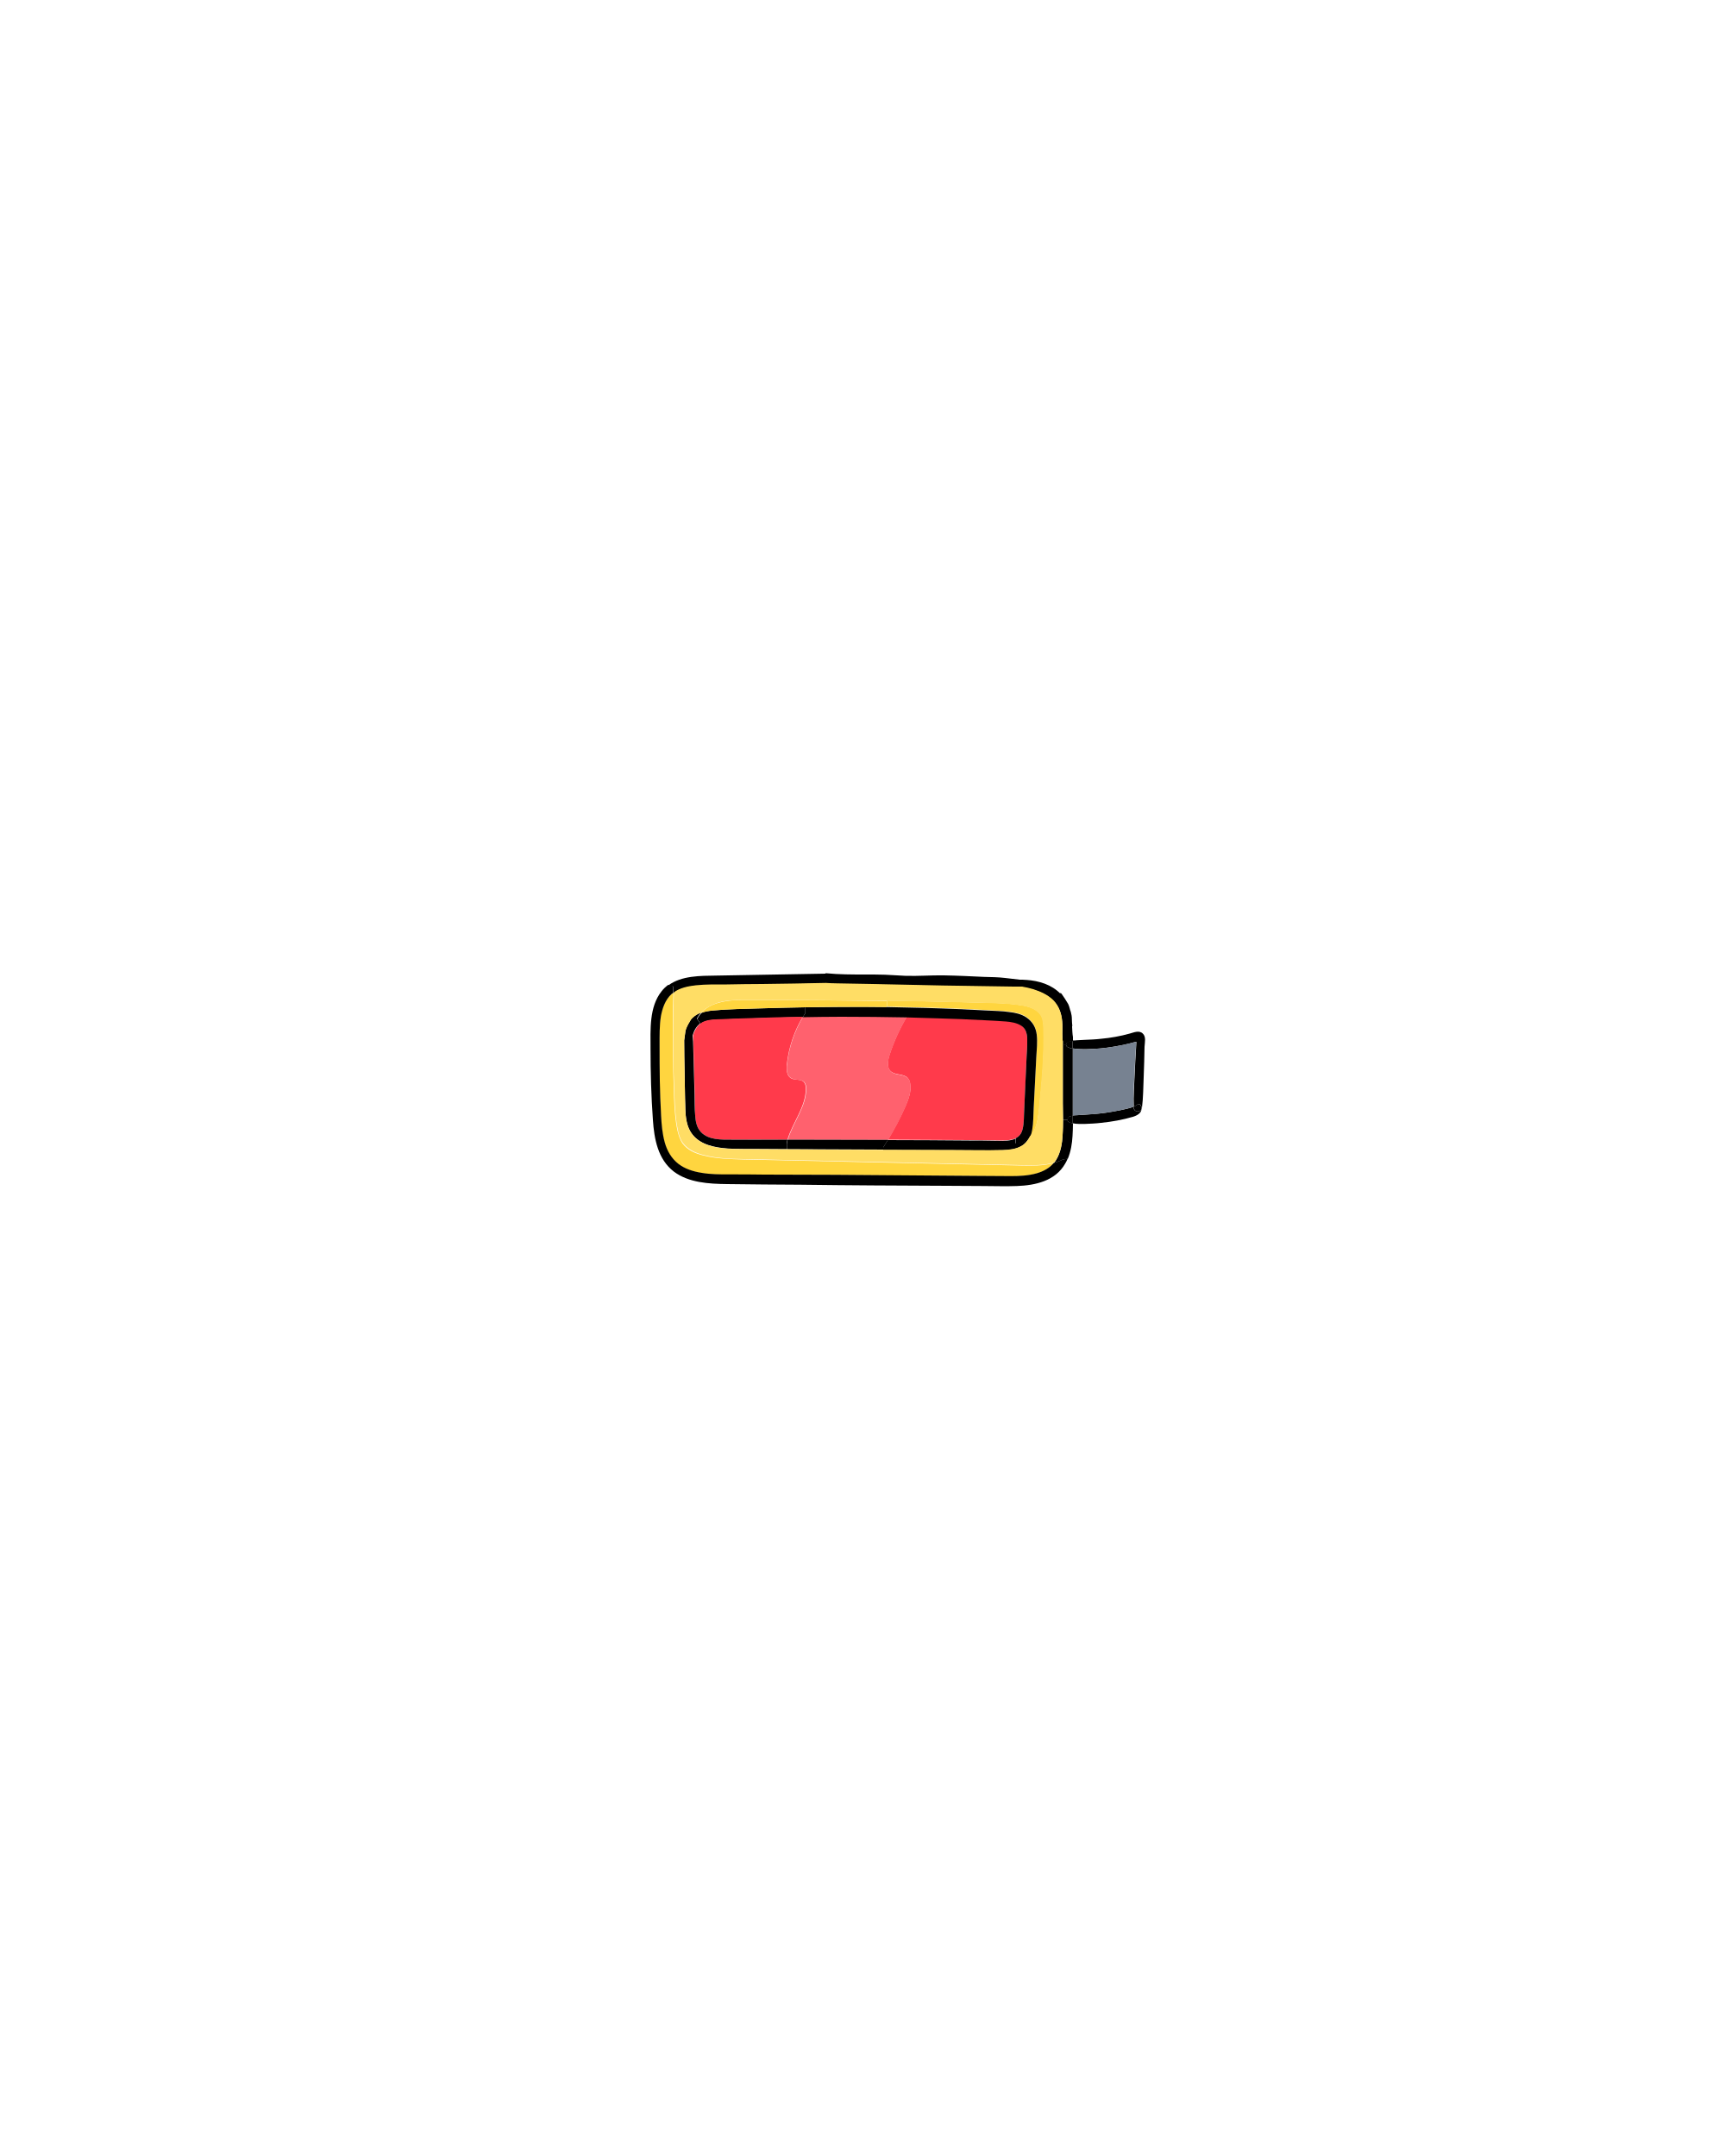
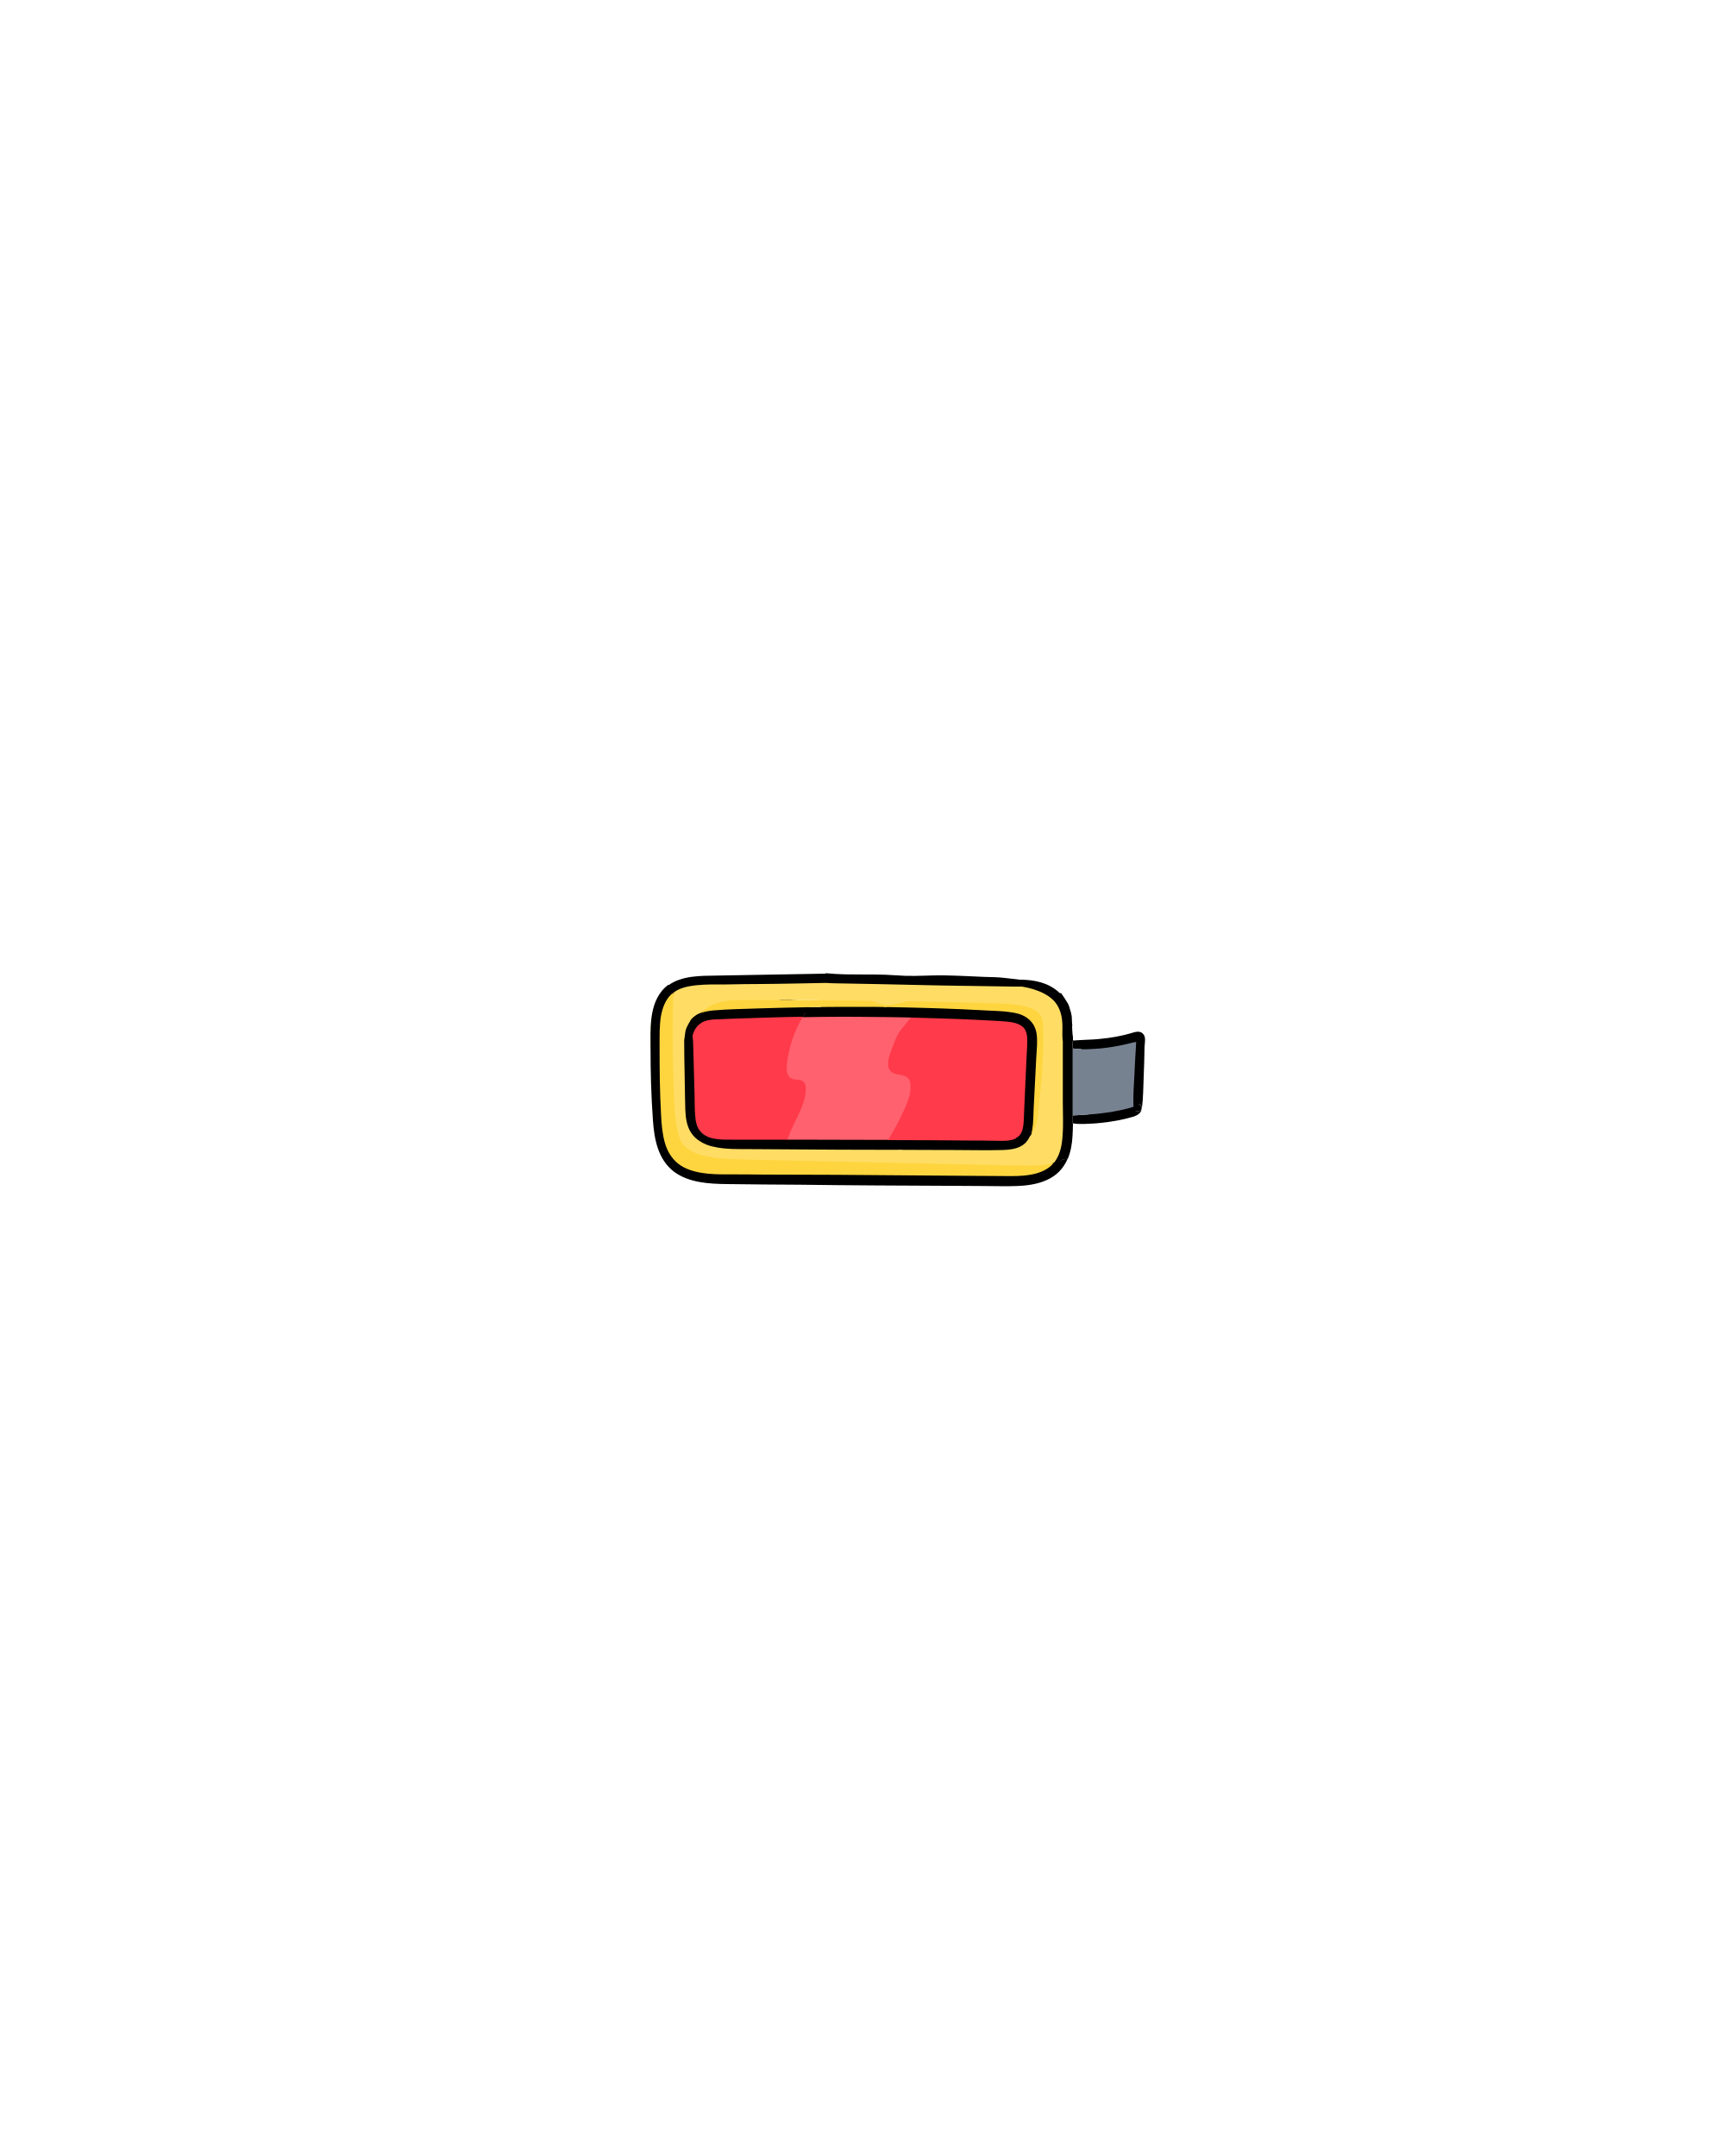
<svg xmlns="http://www.w3.org/2000/svg" viewBox="0 0 800 1000">
-   <path data-role="outline" d="M529.4 513.6C529.3 513 528.9 512.2 528.3 512.1C527.7 512 527.2 512.6 526.8 512.8C526.5 513 526.1 513.1 525.8 513.3C525.6 508.4 526 503.5 526.2 498.6C526.4 494.3 526.6 489.9 526.9 485.6C526.9 484.9 527 484.3 527 483.6C527 483.5 527 483.4 527 483.2C526.6 483.3 526.1 483.4 525.7 483.5C523.7 484.1 521.7 484.5 519.7 484.9C515.6 485.7 511.5 486.3 507.4 486.5C505.3 486.6 503.1 486.7 501 486.6C499.9 486.5 498.7 486.5 497.6 486.3V482.6C498.2 482.6 498.8 482.6 499.3 482.5C500.6 482.4 501.8 482.4 503.1 482.3C505.6 482.2 508.2 482.1 510.7 481.8C515.1 481.4 519.6 480.6 523.9 479.4C525.8 478.9 528.3 477.7 530 479.4C531.6 480.9 530.9 483.5 530.8 485.5C530.7 490.3 530.6 495 530.4 499.7C530.2 504.4 530.2 509.2 529.6 513.9C529.6 514 529.6 514.1 529.5 514.2C529.4 514.2 529.4 513.9 529.4 513.6Z" fill="black" />
-   <path data-role="outline" d="M529.4 514.4C529.1 515.2 528.1 515.6 527.4 515.5C526.4 515.4 525.8 514.5 525.7 513.6C525.7 513.5 525.7 513.4 525.7 513.3C526 513.2 526.4 513 526.7 512.8C527.2 512.6 527.7 512 528.2 512.1C528.9 512.2 529.2 513 529.3 513.6C529.4 513.9 529.4 514.2 529.4 514.4Z" fill="black" />
-   <path data-role="outline" d="M529.4 514.4C529.3 516.4 527.1 517.5 525.4 518C520.6 519.4 515.6 520.3 510.6 520.8C508.1 521.1 505.7 521.2 503.2 521.3C501.4 521.3 499.3 521.4 497.5 521C497.5 519.8 497.5 518.6 497.5 517.4C498.5 517.2 499.4 517.3 500.4 517.2C501.8 517.1 503.3 517 504.7 516.9C507.4 516.7 510.2 516.5 512.9 516.1C515.4 515.7 517.8 515.3 520.2 514.8C522 514.4 524 514 525.7 513.3C525.7 513.4 525.7 513.5 525.7 513.6C525.7 514.6 526.4 515.4 527.4 515.5C528.1 515.6 529.1 515.2 529.4 514.4Z" fill="black" />
-   <path d="M526.9 483.2C526.9 483.4 526.9 483.5 526.9 483.6C526.9 484.3 526.8 484.9 526.8 485.6C526.5 489.9 526.3 494.2 526.1 498.6C525.9 503.5 525.4 508.4 525.7 513.3C523.9 514 522 514.4 520.2 514.8C517.8 515.3 515.4 515.8 512.9 516.1C510.2 516.5 507.4 516.8 504.7 516.9C503.3 517 501.8 517.1 500.4 517.2C499.5 517.3 498.5 517.3 497.5 517.4C497.5 515.5 497.5 513.6 497.5 511.7V486.3C498.6 486.5 499.8 486.5 500.9 486.6C503 486.8 505.2 486.6 507.3 486.5C511.4 486.3 515.6 485.7 519.6 484.9C521.6 484.5 523.6 484 525.6 483.5C526 483.5 526.5 483.4 526.9 483.2Z" fill="#778291" />
-   <path data-role="outline" d="M497.5 517.5C497.5 518.7 497.5 519.9 497.5 521.1C496.9 521 496.3 520.8 495.8 520.5C495.3 520.3 495 519.8 495 519.4C495 518.7 495.5 518 496.1 517.8C496.6 517.6 497.1 517.5 497.5 517.5Z" fill="black" />
-   <path data-role="outline" d="M497.5 482.7V486.4C496.6 486.3 495.8 486 495 485.6C494.6 485.3 494.4 484.9 494.4 484.5C494.4 484 494.8 483.4 495.4 483.2C496 482.9 496.7 482.8 497.5 482.7Z" fill="black" />
-   <path data-role="outline" d="M495.1 519.4C495.1 519.9 495.3 520.3 495.9 520.5C496.4 520.7 497 520.9 497.6 521.1C497.6 523 497.5 525 497.4 526.9C497.2 530.5 496.6 534.1 495.2 537.5L493.2 537.7C491.8 538.4 490.3 539 488.8 539.4C489.2 539 489.5 538.5 489.8 538C491.9 534.6 492.6 530.4 492.8 526.5C492.9 524.2 493 521.8 493 519.4H495.1Z" fill="black" />
-   <path data-role="outline" d="M495 485.6C495.8 486 496.6 486.3 497.5 486.4V511.8C497.5 513.7 497.5 515.6 497.5 517.5C497 517.6 496.6 517.7 496.2 517.8C495.6 518 495.1 518.8 495.1 519.4H493C493 516.8 492.9 514.3 492.9 511.7C492.9 506.3 492.9 501 492.9 495.6C492.9 491.9 492.9 488.2 492.9 484.5H494.4C494.4 484.9 494.6 485.3 495 485.6Z" fill="black" />
-   <path d="M478.7 523.9C479.3 520.5 479.2 517 479.4 513.5C479.6 509.6 479.8 505.7 480 501.8C480.2 497.9 480.4 494 480.6 490.1C480.8 486.7 481.2 483.1 480.8 479.7C480.4 476.4 478.8 473.6 476 471.7C473.6 470.1 470.8 469.6 468 469.2C464.6 468.8 461.2 468.7 457.9 468.5C453.9 468.3 449.9 468.1 446 467.9C434.4 467.4 422.8 467.1 411.3 466.9V464.1C426.8 464.3 442.3 464.7 457.8 465.1C463 465.2 468.3 465.4 473.5 466.2C477.2 466.8 481.3 468 483 471.3C483.9 472.9 484 474.9 484 476.7C484.4 489.1 483.3 501.5 482 513.8C481.6 517.4 481.2 521.1 479.6 524.4C479.1 525.3 478.5 526.2 477.8 527C478.1 526.1 478.5 525 478.7 523.9Z" fill="#FFD53F" />
-   <path d="M476.4 481.8C476.5 485.3 476.1 488.9 476 492.4C475.7 499.8 475.4 507.2 475 514.5C474.8 517.6 475 520.9 474.2 523.9C473.7 525.8 472.7 527.1 471.1 527.9C470.6 528.2 470 528.4 469.4 528.5C466.6 529.2 463.6 529 460.7 528.9C457 528.9 453.2 528.9 449.5 528.8C436.9 528.7 424.4 528.7 411.8 528.6C414.8 523.6 417.5 518.5 419.9 513.1C421.3 509.8 422.7 506.3 422.1 502.7C422 501.7 421.6 500.7 421 500C419.1 497.9 415.3 498.8 413.1 496.9C411.1 495.1 411.7 491.9 412.5 489.3C414.5 483.1 417.2 477.2 420.5 471.6C425 471.7 429.5 471.8 434 472C441.5 472.2 448.9 472.6 456.4 472.9C459.8 473.1 463.2 473.2 466.6 473.5C468.9 473.7 471.4 474.1 473.4 475.3C475.7 476.9 476.3 479.2 476.4 481.8Z" fill="#FF3A4B" />
-   <path data-role="outline" d="M471 530.3C473.5 530.4 475.9 529.1 477.6 527.2C476.7 529 475.5 530.5 473.7 531.6C471.1 533.1 468.1 533.4 465.1 533.5C457.5 533.7 449.8 533.5 442.2 533.5C431.3 533.5 420.5 533.4 409.6 533.4V532.2C410.3 531.1 411 530 411.7 528.8C424.3 528.8 436.8 528.9 449.4 529C453.1 529 456.9 529 460.6 529.1C463.5 529.1 466.5 529.4 469.3 528.7C469.9 528.6 470.5 528.3 471 528.1V530.3Z" fill="black" />
-   <path d="M365 493.8C365.8 486 368.4 478.4 372.4 471.6C378.3 471.5 384.3 471.4 390.2 471.4C400.3 471.4 410.4 471.5 420.6 471.7C417.3 477.3 414.6 483.2 412.6 489.4C411.8 491.9 411.2 495.2 413.2 497C415.3 498.9 419.1 498 421.1 500.1C421.8 500.8 422.1 501.8 422.2 502.8C422.7 506.3 421.4 509.9 420 513.2C417.7 518.5 415 523.7 411.9 528.7C396.4 528.7 380.9 528.6 365.4 528.6C367.8 520.4 374 513.3 373.9 504.8C373.9 503.8 373.7 502.8 373.1 502C371.7 500.4 368.9 501.2 367 500.1C364.9 499 364.7 496.1 365 493.8Z" fill="#FF616E" />
-   <path data-role="outline" d="M471.1 527.9C472.7 527.1 473.7 525.8 474.2 523.9C475 520.9 474.8 517.6 475 514.5C475.4 507.1 475.6 499.7 476 492.4C476.1 488.9 476.5 485.3 476.4 481.8C476.3 479.3 475.7 476.9 473.4 475.6C471.4 474.4 468.9 474 466.6 473.8C463.2 473.5 459.8 473.4 456.4 473.2C448.9 472.8 441.5 472.5 434 472.3C429.5 472.2 425 472 420.5 471.9C410.4 471.7 400.3 471.6 390.1 471.6C384.2 471.6 378.2 471.7 372.3 471.8C372.7 471.2 373.1 470.6 373.5 469.9V467.2C382.2 467.1 391 467 399.7 467C403.6 467 407.4 467.1 411.3 467.1C422.9 467.3 434.5 467.6 446 468.1C450 468.3 454 468.5 457.9 468.7C461.3 468.9 464.7 468.9 468 469.4C470.8 469.7 473.6 470.3 476 471.9C478.8 473.8 480.4 476.5 480.8 479.9C481.2 483.3 480.8 486.9 480.6 490.3C480.4 494.2 480.2 498.1 480 502C479.8 505.9 479.6 509.8 479.4 513.7C479.2 517.2 479.3 520.7 478.7 524.1C478.5 525.3 478.2 526.4 477.7 527.4C475.9 529.3 473.6 530.6 471.1 530.5V527.9Z" fill="black" />
-   <path data-role="outline" d="M409.7 533.2C394.9 533.1 380 533.1 365.2 533V530.4C365.2 530.4 365.2 530.4 365.1 530.4C364.9 530.3 364.9 530 365 529.8C365.1 529.4 365.2 529 365.3 528.6C380.8 528.6 396.3 528.7 411.8 528.7C411.1 529.8 410.4 531 409.7 532.1V533.2Z" fill="black" />
-   <path data-role="outline" d="M383 451.4C389.1 452 395.2 452 401.4 452C404.4 452 407.5 452 410.5 452.1C413.6 452.2 416.7 452.5 419.8 452.6C425.8 452.8 431.7 452.3 437.7 452.4C443.9 452.5 450.1 452.8 456.3 453.1C459.6 453.2 462.9 453.2 466.1 453.6C468.4 453.8 470.7 454.2 473 454.4C473.9 454.4 474.9 454.4 475.8 454.5C475.8 454.5 475.8 454.5 475.9 454.5H476C481.9 454.9 487.7 456.7 491.8 460.9C491.7 460.8 491.7 460.7 491.6 460.6C491.7 460.6 491.9 460.6 492 460.6C492 460.6 492 460.7 492.1 460.7C492.1 460.8 492.2 460.8 492.3 460.9C493.4 462.5 494.5 464.1 495.4 465.7C495.7 466.3 495.9 467 496.1 467.7C496.2 468.2 496.4 468.8 496.6 469.3C496.9 470.4 497.1 471.5 497.1 472.7C497.1 473.7 497.2 474.7 497.3 475.8C497.3 475.9 497.2 476 497.2 476.1C497.3 477.7 497.3 479.4 497.6 481V482.9C496.8 482.9 496.1 483.1 495.4 483.4C494.8 483.6 494.4 484.2 494.4 484.7H492.9C492.9 484.1 492.9 483.6 492.9 483C492.9 482.9 492.8 482.7 492.8 482.6C492.8 481.6 492.7 480.7 492.7 479.7C492.7 477.8 492.8 475.9 492.6 473.9C492.3 470.3 491.2 466.9 488.6 464.3C486.1 461.7 482.7 460.1 479.2 459.1C477.5 458.6 475.7 458.2 474 457.9C472.7 457.9 471.4 457.9 470.1 457.9C459.2 457.7 448.3 457.5 437.4 457.4C426.5 457.2 415.6 456.9 404.7 456.7C399.2 456.6 393.7 456.5 388.2 456.4C386.5 456.4 384.7 456.3 383 456.2C373.2 456.4 363.3 456.5 353.5 456.7C348 456.8 342.5 456.9 337.1 456.9C332.3 457 327.5 456.9 322.7 457.3C319.1 457.6 315.3 458.5 312.3 460.7C312.3 459.7 312.3 458.6 312.4 457.6L310 457C316.1 452.5 324.8 452.6 332.1 452.5C349 452.2 365.9 451.9 382.8 451.6C382.9 451.3 382.9 451.4 383 451.4Z" fill="black" />
-   <path data-role="outline" d="M330.5 468.7C337.9 468 345.4 467.9 352.8 467.7C359.7 467.5 366.6 467.3 373.5 467.2V469.9C373.1 470.5 372.7 471.1 372.3 471.8C363.5 471.9 354.6 472.2 345.8 472.5C342.2 472.6 338.5 472.8 334.9 472.9C332 473 328.9 472.9 326.2 474.1C325.7 474.3 325.3 474.6 324.9 474.9L323.4 472.6C323.9 471.6 324.6 470.6 325.4 469.8C326.9 469.1 328.7 468.9 330.5 468.7Z" fill="black" />
-   <path d="M322.2 507.2C322 499.9 321.8 492.6 321.6 485.3C321.6 483.8 321.5 482.2 321.4 480.7C321.5 480.5 321.5 480.3 321.5 480C322.1 478 323.2 476 324.9 474.7C325.3 474.4 325.7 474.1 326.2 473.9C328.9 472.7 332.1 472.8 334.9 472.7C338.5 472.5 342.2 472.4 345.8 472.3C354.6 472 363.5 471.7 372.3 471.6C368.3 478.3 365.7 486 364.9 493.8C364.7 496.1 364.8 498.9 366.8 500.1C368.7 501.2 371.5 500.3 372.9 502C373.5 502.7 373.7 503.8 373.7 504.8C373.8 513.3 367.6 520.5 365.2 528.6C363.7 528.6 362.3 528.6 360.8 528.6C353.6 528.6 346.4 528.5 339.2 528.6C334.5 528.6 328.6 528.8 325.1 525.1C323.1 523 322.6 520.2 322.4 517.4C322.2 514 322.3 510.6 322.2 507.2Z" fill="#FF3A4B" />
-   <path d="M346.1 463.8C367.8 463.8 389.5 464 411.2 464.3V467.1C407.3 467 403.5 467 399.6 467C390.9 467 382.2 467 373.4 467.2C366.5 467.3 359.6 467.5 352.7 467.7C345.3 468 337.8 468 330.4 468.7C328.6 468.9 326.9 469.2 325.2 469.8C327.3 467.5 330.2 465.9 333.3 465.1C337.5 463.9 341.8 463.8 346.1 463.8Z" fill="#FFD53F" />
-   <path data-role="outline" d="M321.5 485.4C321.7 492.7 321.9 500 322.1 507.3C322.2 510.7 322.1 514.1 322.4 517.4C322.6 520.2 323.1 523 325.1 525.1C328.6 528.8 334.5 528.6 339.2 528.6C346.4 528.6 353.6 528.6 360.8 528.6C362.3 528.6 363.7 528.6 365.2 528.6C365.1 529 365 529.4 364.9 529.8C364.8 530 364.8 530.3 365 530.4C365 530.4 365 530.4 365.1 530.4V533C359.7 533 354.3 532.9 348.9 532.9C337.9 532.8 321.1 534.1 318.4 519.9C317.7 516.5 317.9 512.9 317.7 509.4C317.6 505.5 317.6 501.6 317.5 497.7C317.4 492.6 317.3 487.6 317.3 482.5C317.5 481 317.7 479.6 317.9 478.1C318 477.8 318.1 477.5 318.2 477.1C318.7 475.6 319.6 474.3 320.4 472.9C320.6 472.6 320.9 472.3 321.2 472C322.4 470.9 323.7 470.1 325.2 469.6C324.4 470.4 323.8 471.4 323.2 472.4L324.7 474.7C323 476 321.9 477.9 321.3 480C321.2 480.2 321.2 480.5 321.2 480.7C321.4 482.3 321.5 483.8 321.5 485.4Z" fill="black" />
-   <path d="M322.7 457C327.5 456.5 332.3 456.6 337.1 456.6C342.6 456.5 348.1 456.4 353.5 456.4C363.3 456.3 373.2 456.1 383 455.9C384.7 456 386.4 456.1 388.2 456.1C393.7 456.2 399.2 456.3 404.7 456.4C415.6 456.6 426.5 456.9 437.4 457.1C448.3 457.3 459.2 457.4 470.1 457.6C471.4 457.6 472.7 457.6 474 457.6C475.8 457.9 477.5 458.3 479.2 458.8C482.6 459.9 486 461.4 488.6 464C491.1 466.6 492.3 470.1 492.6 473.6C492.8 475.5 492.7 477.4 492.7 479.4C492.7 480.4 492.7 481.3 492.8 482.3C492.8 482.4 492.8 482.6 492.9 482.7C492.9 483.3 492.9 483.8 492.9 484.4C492.9 488.1 492.9 491.8 492.9 495.5C492.9 500.9 492.9 506.2 492.9 511.6C492.9 514.2 493 516.7 493 519.3C493 521.6 493 524 492.8 526.4C492.6 530.4 491.9 534.5 489.8 537.9C489.5 538.4 489.2 538.8 488.8 539.3C484 540.6 478.7 540.5 473.6 540.4C430.7 539.5 387.9 538.5 345 537.6C338.7 537.5 332.4 537.3 326.3 535.7C322.6 534.8 318.9 533.1 316.7 530.1C315.4 528.3 314.7 526 314.3 523.8C313.3 518.9 313 513.8 312.8 508.8C312.1 492.7 312 476.5 312.5 460.3C315.2 458.2 319.1 457.4 322.7 457ZM346.1 463.8C341.8 463.8 337.4 463.8 333.3 465C330.3 465.9 327.3 467.4 325.2 469.7C323.7 470.2 322.4 471 321.2 472.1C320.9 472.4 320.7 472.6 320.4 473C319.6 474.3 318.8 475.7 318.2 477.2C318.1 477.5 318 477.9 317.9 478.2C317.7 479.7 317.5 481.1 317.3 482.6C317.3 487.7 317.4 492.7 317.5 497.8C317.6 501.7 317.6 505.6 317.7 509.5C317.8 513 317.7 516.6 318.4 520C321.2 534.2 337.9 532.9 348.9 533C354.3 533 359.7 533.1 365.1 533.1C379.9 533.2 394.8 533.3 409.6 533.3C420.5 533.3 431.3 533.4 442.2 533.4C449.8 533.4 457.5 533.6 465.1 533.4C468 533.3 471.1 533 473.7 531.5C475.5 530.5 476.8 528.9 477.6 527.1C478.3 526.3 479 525.4 479.4 524.5C481.1 521.3 481.5 517.5 481.8 513.9C483 501.6 484.2 489.2 483.8 476.8C483.7 474.9 483.6 473 482.8 471.4C481.1 468.1 477 466.9 473.3 466.3C468.1 465.5 462.9 465.4 457.6 465.2C442.1 464.8 426.6 464.4 411.1 464.2C389.5 464 367.8 463.8 346.1 463.8Z" fill="#FFDD65" />
-   <path d="M312.3 460.5C311.8 476.6 312 492.8 312.6 509C312.8 514 313.1 519.1 314.1 524C314.6 526.2 315.2 528.4 316.5 530.3C318.7 533.4 322.4 535 326.1 535.9C332.2 537.5 338.6 537.6 344.8 537.8C387.7 538.7 430.5 539.7 473.4 540.6C478.5 540.7 483.7 540.8 488.6 539.5C486.6 541.9 483.7 543.5 480.7 544.3C476.8 545.4 472.7 545.6 468.7 545.6C463.5 545.6 458.2 545.5 453 545.5C431.1 545.3 409.2 545.2 387.2 545C376.3 544.9 365.4 544.9 354.4 544.9C348.9 544.9 343.4 544.8 337.9 544.8C333.8 544.8 329.5 544.8 325.4 544.1C321.5 543.5 317.7 542.3 314.5 539.9C311.3 537.4 309.3 533.8 308.2 530C307.1 526 306.7 521.8 306.5 517.6C306.2 512.2 306 506.7 305.9 501.3C305.8 495.9 305.7 490.4 305.8 485C305.8 480.5 305.7 475.9 306.4 471.5C307 467.7 308.4 463.9 311.3 461.2C311.8 460.9 312.1 460.7 312.3 460.5Z" fill="#FFD53F" />
-   <path data-role="outline" d="M302.8 519.5C302 508.5 301.7 497.4 301.7 486.4C301.7 477.6 301 467.1 306.8 459.8C307.7 458.6 308.8 457.6 309.9 456.8L312.3 457.4C312.3 458.4 312.2 459.5 312.2 460.5C311.9 460.7 311.7 460.9 311.4 461.1C308.5 463.8 307.2 467.6 306.5 471.4C305.8 475.8 305.9 480.4 305.9 484.9C305.9 490.3 305.9 495.8 306 501.2C306.1 506.6 306.3 512.1 306.6 517.5C306.8 521.7 307.2 525.9 308.3 529.9C309.4 533.8 311.4 537.3 314.6 539.8C317.7 542.2 321.6 543.4 325.5 544C329.6 544.7 333.8 544.7 338 544.7C343.5 544.7 349 544.7 354.5 544.8C365.4 544.8 376.3 544.9 387.3 544.9C409.2 545.1 431.1 545.2 453.1 545.4C458.3 545.4 463.6 545.5 468.8 545.5C472.8 545.5 476.9 545.3 480.8 544.2C483.9 543.3 486.7 541.8 488.7 539.4C490.2 539 491.7 538.4 493.1 537.7L495.1 537.5C494.8 538.3 494.4 539 494 539.7C489.4 547.8 480.1 549.8 471.6 550.1C466.4 550.3 461.3 550.1 456.1 550.1C450.4 550.1 444.8 550 439.1 550C416.4 549.9 393.8 549.8 371.1 549.5C359.8 549.4 348.5 549.4 337.2 549.2C328.8 549.1 319.4 548.6 312.5 543.4C305.1 537.7 303.4 528.3 302.8 519.5Z" fill="black" />
+   <path data-role="outline" d="M529.4 513.6c-.1-.6-.5-1.4-1.1-1.5s-1.1.5-1.5.7c-.3.2-.7.3-1 .5-.1-2.45-4.05-5.06-3.95-7.51s.25-4.92.35-7.37c.1-2.15.2-4.36.32-6.53.11-2.18.23-4.28.38-6.43 0-.7 2.1-1.16 2.1-1.86l.75 1.17.46.66c-2 .6-3.73 2.99-5.73 3.39-2.05.4-4.34.79-6.39 1.07-2.05.27-4.44.51-6.49.61-2.1.1-4.5-3.8-6.6-3.9-1.1-.1-2.3-.1-3.4-.3v-3.7c.6 0 1.2 0 1.7-.1 1.3-.1 2.5-.1 3.8-.2 2.5-.1 5.1-.2 7.6-.5a76 76 0 0 0 13.2-2.4c1.9-.5 4.4-1.7 6.1 0 1.6 1.5.9 4.1.8 6.1l-.16 7.14q-.09 3.54-.24 7.06c-.1 2.35-.15 4.73-.25 7.1-.1 2.38-.25 4.75-.55 7.1 0 .1 0 .2-.1.3-.1 0-.1-.3-.1-.6" fill="black" />
+   <path data-role="outline" d="M529.4 514.4c-.3.8-1.3 1.2-2 1.1-1-.1-5.6-1.02-5.7-1.92l.91-2.8c.3-.1 1.93-1.32 2.23-1.52.5-.2 2.86 2.74 3.36 2.84.7.1 1 .9 1.1 1.5.1.3.1.6.1.8" fill="black" />
+   <path data-role="outline" d="M529.4 514.4c-.1 2-2.3 3.1-4 3.6q-3.6 1.05-7.32 1.74t-7.48 1.06c-2.5.3-4.9.4-7.4.5-1.8 0-3.9.1-5.7-.3v-3.6c1-.2 1.9-.1 2.9-.2l4.3-.3c2.7-.2 4.9-4.36 7.6-4.76 2.5-.4 4.66-.76 7.06-1.26 1.8-.4 4.64 3.12 6.34 2.42v.3c0 1 .7 1.8 1.7 1.9.7.1 1.7-.3 2-1.1" fill="black" />
+   <path d="M526.9 483.2v.4c0 .7-.1 1.3-.1 2-.3 4.3-.5 8.6-.7 13-.2 4.9-.7 9.8-.4 14.7-1.8.7-3.7 1.1-5.5 1.5-2.4.5-4.8 1-7.3 1.3-2.7.4-5.5.7-8.2.8l-4.3.3c-.9.1-1.9.1-2.9.2v-31.1c1.1.2 2.3.2 3.4.3 2.1.2 4.3 0 6.4-.1 4.1-.2 8.3-.8 12.3-1.6 2-.4 4-.9 6-1.4.4 0 .9-.1 1.3-.3" fill="#778291" />
+   <path data-role="outline" d="M497.5 517.5v3.6c-.6-.1-2.98 3.28-3.48 2.98-.5-.2-3.02-4.28-3.02-4.68 0-.7 3.12-5.16 3.72-5.36.5-.2 2.38 3.46 2.78 3.46" fill="black" />
+   <path data-role="outline" d="M497.5 482.7v3.7c-.9-.1-3.8 3-4.6 2.6-.4-.3-2.5-4.1-2.5-4.5 0-.5 2.86-4.8 3.46-5 .6-.3 2.84 3.3 3.64 3.2" fill="black" />
+   <path data-role="outline" d="M496.74 515.77c0 .5-1.44 4.53-.84 4.73.5.2 1.1.4 1.7.6 0 1.9-.1 3.9-.2 5.8-.2 3.6-.8 7.2-2.2 10.6l-2 .2c-1.4.7-6.36 3.3-7.86 3.7.4-.4.74-4.98 1.04-5.48 2.1-3.4 2.22-5.7 2.42-9.6.1-2.3 1.58-7.54 1.58-9.94Z" fill="black" />
+   <path data-role="outline" d="M495 485.6c.8.4 1.6.7 2.5.8v31.1c-.5.1-.9.2-1.3.3-.6.2.31 2.41.31 3.01l-6.33 1.41c0-2.6-1.28-7.94-1.28-10.54l1.55-30.3 3.95 3.12c0 .4.2.8.6 1.1" fill="black" />
+   <path d="M474.76 523.2c.6-3.4.44-6.42.64-9.92l.6-11.68.6-11.72c.2-3.4.62-6.3.22-9.7-.4-3.3-.26-3.26-3.06-5.16-2.4-1.6-3.48-1.46-6.28-1.86-3.4-.4-6.5-.46-9.8-.66l-11.87-.6a833 833 0 0 0-17.31-.61l-8.64-.22c-2.89-.06-8.54-1.32-11.42-1.37l.05-8.45c1.94.03 5.54-.66 7.84-.78s4.73-.22 6.67-.19l11.64.25 11.63.27 11.62.3c2.6.05 5.38.13 8 .29s5.63.45 8.23.85c1.85.3 4.76 1.2 6.82 2.25 2.06 1.04 4.73 3.26 5.58 4.91.9 1.6 1.48 5.44 1.48 7.24.1 3.1.11 6.35.04 9.45s-.21 6.36-.41 9.45c-.19 3.1-.45 6.29-.73 9.38-.28 3.08-.6 6.23-.92 9.31-.4 3.6-1.24 8.71-2.84 12.01-.5.9-6.62 3.44-7.32 4.24.3-.9-1.26-6.2-1.06-7.3" fill="#FFD53F" />
+   <path d="M480.4 481.68c.1 3.5-.3 7.36-.4 10.86-.15 3.7-2.3 7.35-2.46 11.04s1.66 7.51 1.46 11.16c-.2 3.1-.14 7.18-.94 10.18-.5 1.9-3.44 5.68-5.04 6.48-.5.3-2.2.92-2.8 1.02-2.8.7-6.68.58-9.58.48-3.7 0-7.51 0-11.21-.1l-9.38-.06-9.42-.04-9.42-.04c-3.14-.02-9.74-2.08-12.89-2.1 1.5-2.5 2.86-8.84 4.21-11.42 1.35-2.57 2.51-4.94 3.71-7.64 1.4-3.3 2.5-4.68 1.9-8.28-.1-1 .46.12-.14-.58-1.9-2.1-5.34-.84-7.54-2.74-2-1.8-2.58-9.2-1.78-11.8 1-3.1 2.35-6.58 3.69-9.53s4.54-7.67 6.19-10.47c2.25.05 6.56-.4 8.81-.34q3.39.1 6.77.24 5.63.16 11.24.41 5.59.26 11.22.49c3.4.2 6.94.32 10.34.62 2.3.2 6.64 1.22 8.64 2.42 2.3 1.6 4.72 7.1 4.82 9.7" fill="#FF3A4B" />
+   <path data-role="outline" d="M472.26 528.75c2.5.1 4.76-1.3 6.46-3.2-.9 1.8-1.18 8.39-2.98 9.49-2.6 1.5-7.52 2.36-10.52 2.46-3.8.1-7.77.1-11.59.07q-5.74-.05-11.43-.07l-8.18-.02-8.14-.03c-2.71-.01-5.4-4.03-8.12-4.03-2.72-.01-8.57 2.41-11.29 2.41l3.13-3.63c.7-1.1 1.4-2.2 2.1-3.4a2958 2958 0 0 1 18.85.06l9.42.07 9.43.07c3.7 0 7.5 0 11.2.1 2.9 0 5.9.3 8.7-.4.6-.1 1.2-.4 1.7-.6Z" fill="black" />
+   <path d="M361.02 493.4a60 60 0 0 1 2.68-12.35 53 53 0 0 1 2.73-6.29c1.04-2.07 2.95-4.92 3.95-6.62 2.95-.05 7.9-.64 10.87-.68a896 896 0 0 1 24.15.02q3.8.03 7.63.09c2.54.04 8.52 2.12 11.07 2.17-1.65 2.8-6.65 7.64-7.99 10.59a87 87 0 0 0-3.51 9.07c-.8 2.5-1.4 5.8.6 7.6 2.1 1.9 5.9 1 7.9 3.1.7.7 1 1.7 1.1 2.7.5 3.5-.8 7.1-2.2 10.4a120 120 0 0 1-8.1 15.5c-3.87 0-7.76 3.99-11.64 3.98l-11.63-.03-11.61-.03a93 93 0 0 1-6.78-.42c-2.34-.21-6.11-1.2-8.04-1.2.6-2.05 1.02-8.13 1.93-10.08.92-1.96 1.92-3.9 2.84-5.83a35 35 0 0 0 2.16-5.3c.6-1.99.8-2.84.77-4.97 0-1 .7.5.1-.3-1.4-1.6-3.04.18-4.94-.92-2.1-1.1-4.32-8.02-4.02-10.32" fill="#FF616E" />
+   <path data-role="outline" d="M471.1 527.9c1.6-.8 2.6-2.1 3.1-4 .8-3 .6-6.3.8-9.4q.29-5.55.5-11.09t.5-11.01c.1-3.5.5-7.1.4-10.6-.1-2.5-.7-4.9-3-6.2-2-1.2-4.5-1.6-6.8-1.8-3.4-.3-6.8-.4-10.2-.6a855 855 0 0 0-22.4-.9q-3.37-.08-6.75-.2t-6.75-.2l-7.58-.13a1891 1891 0 0 0-15.19-.15l-7.63-.02q-4.43 0-8.9.06l-8.9.14c.4-.6.8-1.2 1.2-1.9v-2.7l6.54-.07c2.19-.03 4.34-4.05 6.52-4.07l6.58-.04 6.56-.02c3.9 0 7.7 4.1 11.6 4.1l8.7.17 8.69.22a1255 1255 0 0 1 17.31.61l11.9.6c3.4.2 6.8.2 10.1.7 2.8.3 5.6.9 8 2.5 2.8 1.9 4.4 4.6 4.8 8s0 7-.2 10.4L480 502l-.6 11.7c-.2 3.5-.1 7-.7 10.4-.2 1.2-.5 2.3-1 3.3-1.8 1.9-4.1 3.2-6.6 3.1Z" fill="black" />
+   <path data-role="outline" d="M412.05 536.44c-1.85-.01-5.09.45-7.24.53-2.14.09-4.39.18-6.24.17l-11.14-.04-11.13-.04c-3.71-.02-7.4-4.03-11.1-4.06v-2.6h-.1c-.2-.1-.2-.4-.1-.6l.3-1.2 11.62.02q5.81 0 11.63.03l11.62.03 11.63.02c-.7 1.1 1.19 5.34.49 6.44Z" fill="black" />
+   <path data-role="outline" d="M383 451.4q4.57.43 9.16.53 4.6.09 9.24.07c3 0 6.1 0 9.1.1 3.1.1 6.2.4 9.3.5 3 .1 5.98.03 8.95-.06 2.98-.09 5.95-.19 8.95-.14q4.65.08 9.3.28 4.65.19 9.3.42c3.3.1 6.6.1 9.8.5 2.3.2 4.6.6 6.9.8.9 0 1.9 0 2.8.1h.2c2.95.2 5.88.75 8.58 1.78a20 20 0 0 1 7.22 4.62c-.1-.1-.1-.2-.2-.3h.4s0 .1.1.1c0 .1.1.1.2.2 1.1 1.6 2.2 3.2 3.1 4.8.3.6.5 1.3.7 2 .1.5.3 1.1.5 1.6.3 1.1.5 2.2.5 3.4 0 1 .1 2 .2 3.1 0 .1-.1.2-.1.3.1 1.6.1 3.3.4 4.9v1.9c-.8 0-1.5.2-2.2.5-.6.2-1 .8-1 1.3l-3.81 3.2-1.68-4.71c0-.1-.11-.49-.11-.59 0-1-.1-1.9-.1-2.9 0-1.9.12-3.44-.08-5.44-.3-3.6-.28-4.56-2.88-7.16-2.5-2.6-4.16-3.16-7.66-4.16-1.7-.5-2.72-.76-4.42-1.06l-3.6.02-8.21-.15-8.16-.14-8.17-.12-8.18-.09-8.2-.17-8.18-.18q-4.08-.1-8.17-.18l-8.17-.17-16.46-.3c-1.7 0-3.54-.1-5.24-.2l-7.22.13-7.39.12-7.37.12-7.36.13-8.26.14q-4.12.05-8.18.06c-2.4.05-4.78.05-7.18.09s-4.52.09-6.92.29c-3.6.3-9.54.78-12.54 2.98 0-1-1.82-4.2-1.72-5.2L310 457c3.05-2.25 6.75-3.35 10.6-3.9s7.85-.55 11.5-.6l50.7-.9c.1-.3.1-.2.2-.2" fill="black" />
+   <path data-role="outline" d="M330.12 464.72c3.7-.35 7.66-.57 11.39-.71q5.6-.18 11.17-.31l10.37-.29c3.45-.08 10.02 1.24 13.47 1.19l-3.02 5.3c-.4.6-.8 1.2-1.2 1.9-2.2.02-4.31 4.06-6.52 4.11l-6.61.16-6.63.21-6.62.22c-3.6.1-7.3.3-10.9.4-2.9.1-4.56-.32-7.26.88-.5.2-3.09.77-3.49 1.07l-4.86-5.96c.5-1 2.89-5.57 3.69-6.37 1.5-.7 5.16-1.6 6.96-1.8" fill="black" />
+   <path d="m318.2 507.3-.6-21.94c0-1.5-.02-3.94-.12-5.44.1-.2.06-.2.06-.5.6-2 5.66-3.42 7.36-4.72.4-.3.8-.6 1.3-.8 2.7-1.2 5.9-1.1 8.7-1.2 3.6-.2 7.3-.3 10.9-.4l6.62-.22 6.63-.2q3.32-.1 6.63-.17t6.62-.11a55 55 0 0 0-7.4 22.2c-.2 2.3-.1 5.1 1.9 6.3 1.9 1.1 4.7.2 6.1 1.9.6.7.8 1.8.8 2.8.03 2.12-.34 4.17-.95 6.17a43 43 0 0 1-2.36 5.88c-.92 1.94-1.92 3.86-2.84 5.81a43 43 0 0 0-2.35 5.94l-3.98 3.95c-3.6 0-7.64.02-11.24.01s-7.16-.01-10.76.04c-2.35 0-5.67-.01-8.17-.42s-7.1-2.47-8.85-4.32c-2-2.1-3.6-7.4-3.8-10.2-.2-3.4-.1-6.94-.2-10.34" fill="#FF3A4B" />
+   <path d="m346.1 459.8 8.15.01c2.71.01 5.41 4.01 8.13 4.03l8.13.04 8.14.06c2.71.02 5.46-3.96 8.18-3.93l8.15.09 8.14.09c2.71.04 8.42 1.52 11.13 1.56l-3.05 5.35c-3.9-.1-7.7-.1-11.6-.1h-6.53l-6.53.03-6.56.05-6.58.12q-5.17.08-10.35.21l-10.35.29c-3.7.15-7.42.23-11.15.35-3.72.13-7.45.3-11.15.65-1.8.2-3.5.5-5.2 1.1 2.1-2.3 3.96-7.76 7.06-8.56 2.1-.6 4.94-1.05 7.08-1.22 2.14-.18 4.61-.22 6.76-.22" fill="#FFD53F" />
+   <path data-role="outline" d="m321.5 485.4.6 21.9c.1 3.4 0 6.8.3 10.1.2 2.8.7 5.6 2.7 7.7 1.75 1.85 4.1 2.73 6.6 3.14s5.15.36 7.5.36h26l-.3 1.2c-.1.2.36-1.45.56-1.35l-.36 1.95 3.04 5.17c-2.7 0-8.48 1.4-11.18 1.38q-4.04-.05-8.08-.05c-2.75-.03-5.98.04-9.15-.08a55 55 0 0 1-10.15-1.25c-2.96-.73-7.34-2.79-9.47-4.66-2.12-1.88-4.96-6.68-5.63-10.23-.7-3.4-.58-7.62-.78-11.12-.1-3.9-.1-7.86-.2-11.76l-.14-7.64c-.03-2.53-.06-5.39-.06-7.94l.7-5.02c.1-.3.26-.82.36-1.22.5-1.5 1.84-3.78 2.64-5.18.2-.3 1.14-1.38 1.44-1.68 1.2-1.1 5.26.98 6.76.48-.8.8-1.4 1.8-2 2.8l1.5 2.3a10 10 0 0 0-3.4 5.3c-.1.2-.1.5-.1.7.2 1.6.3 3.1.3 4.7" fill="black" />
+   <path d="M322.7 457c2.4-.25 4.8-.35 7.2-.39q3.6-.03 7.2-.01l8.24-.14q4.1-.05 8.16-.06l7.37-.09 7.38-.12 7.38-.14 7.37-.15c1.7.1 3.4.2 5.2.2l16.5.3 8.17.17 8.18.18 8.17.18 8.18.17 8.17.13 8.18.12 8.17.12 8.18.13h3.9c1.8.3 3.5.7 5.2 1.2 3.4 1.1 6.8 2.6 9.4 5.2 2.5 2.6 3.7 6.1 4 9.6.2 1.9.1 3.8.1 5.8 0 1 0 1.9.1 2.9 0 .1 0 .3.1.4v28.9c0 2.6.1 5.1.1 7.7 0 2.3 0 4.7-.2 7.1-.2 4-.9 8.1-3 11.5-.3.5-.6.9-1 1.4-2.4.65-4.73 4.95-7.29 5.07s-5.44.08-7.99.03l-8.05-.17-8.04-.17-8.04-.18-8.03-.17-8.04-.18-8.04-.17-8.03-.18-8.03-.18-8.04-.18-8.03-.18-8.04-.17-8.03-.18c-2.68-.06-5.32-2.12-8-2.17l-8.04-.18c-2.68-.06-5.4 1.89-8.08 1.83l-8.04-.17c-3.15-.05-6.56-.14-9.68-.4a63 63 0 0 1-9.92-1.62 28 28 0 0 1-6.42-2.59c-1.95-1.11-4.34-3.03-5.44-4.53-1.3-1.8-2.68-5.7-3.08-7.9-.5-2.45-.89-5.35-1.11-7.86s-.37-5.24-.47-7.74q-.13-3.03-.23-6.06a619 619 0 0 1-.38-24.4q.01-3.04.05-6.1.03-3.05.1-6.11c.04-2.02 4.1-3.96 4.16-5.99 2.7-2.1 6.6-2.9 10.2-3.3m23.4 6.8c-2.15 0-4.32 0-6.47.15a30 30 0 0 0-6.33 1.05c-3 .9-6 2.4-8.1 4.7-1.5.5-2.8 1.3-4 2.4-.3.3-.5.5-.8.9-.8 1.3-1.6 2.7-2.2 4.2l-.3 1-.6 4.4q0 3.81.06 7.6l.14 7.6c.1 3.9.1 7.8.2 11.7.1 3.5 0 7.1.7 10.5.7 3.55 2.27 6.13 4.4 8.01a18 18 0 0 0 7.77 3.78c2.95.73 6.16 1.02 9.32 1.13 3.15.12 6.26.06 9.01.08q4.05.01 8.1.05 4.05.05 8.1.05l11.12.07 11.13.07 11.13.04 11.12.02 8.16.02 8.14.03 8.14.03 8.16.02q5.7.02 11.45.08t11.45-.08c2.9-.1 6-.4 8.6-1.9 1.8-1 3.1-2.6 3.9-4.4.7-.8 1.4-1.7 1.8-2.6 1.7-3.2 2.1-7 2.4-10.6q.46-4.61.87-9.24.42-4.64.73-9.27.3-4.64.42-9.29t-.02-9.3c-.1-1.9-.2-3.8-1-5.4-1.7-3.3-5.8-4.5-9.5-5.1-2.6-.4-5.2-.62-7.81-.77-2.62-.15-5.24-.23-7.89-.33l-11.63-.3-11.62-.27-11.63-.25c-3.87-.07-7.77 1.87-11.64 1.82-2.7-.03-5.38-2.05-8.08-2.07l-8.12-.08-16.24-.12-8.13-.06-8.14-.04-8.13-.02z" fill="#FFDD65" />
+   <path d="m312.3 460.5-.16 6.04a610 610 0 0 0-.1 18.17 614 614 0 0 0 .19 12.14l.16 6.08.21 6.07q.13 3.76.45 7.54c.23 2.51.55 5.01 1.05 7.46.5 2.2 1.1 4.4 2.4 6.3 2.2 3.1 5.9 4.7 9.6 5.6a53 53 0 0 0 9.31 1.48c3.14.25 6.29.32 9.39.42l8.04.17 8.04.17 8.04.18 8.04.17 8.04.18 8.03.17 8.04.18 8.03.18 8.03.18 8.04.18 8.03.17 8.04.18 8.04.17 8.04.18 8.04.17 8.04.17c2.55.05 5.13.1 7.68-.03a36 36 0 0 0 7.52-1.07c-2 2.4-3.84 7.86-6.84 8.66-1.95.55-4.64 1-6.66 1.18-2.01.19-4.4.26-6.4.26-2.6 0-5.26-.03-7.89-.05q-3.93-.05-7.83-.05l-8.22-.07-8.21-.06-8.22-.06-8.22-.06-8.22-.06-8.23-.06-8.24-.06-8.26-.07-8.16-.06-8.17-.03-8.2-.01h-8.23q-4.14-.01-8.29-.05-4.1-.05-8.21-.05c-2.05 0-4.32 0-6.42-.09s-4.35-2.29-6.4-2.64c-1.95-.3-4.1-.84-6.16-1.61a23 23 0 0 1-5.64-2.97 20 20 0 0 1-4.29-4.99 25 25 0 0 1-2.71-5.96c-.55-2-.99-4.34-1.25-6.41a86 86 0 0 1-.53-6.43q-.22-4.07-.37-8.18c-.1-2.72-2.18-5.44-2.23-8.14s1.9-5.49 1.88-8.21-2.03-5.51-1.98-8.21c0-2.25-.02-4.59.04-6.85.06-2.27.25-5.03.6-7.23.3-1.9 1.17-4.67 2.15-6.75a23 23 0 0 1 4.31-6.13c.5-.3.38-.12.58-.32" fill="#FFD53F" />
+   <path data-role="outline" d="M302.8 519.5c-.8-11-1.1-22.1-1.1-33.1 0-8.8-.7-19.3 5.1-26.6.9-1.2 2-2.2 3.1-3l2.4.6c0 1-.1 2.1-.1 3.1-.3.2-.5.4-.8.6-2.9 2.7-4.2 6.5-4.9 10.3-.7 4.4-.6 9-.6 13.5 0 5.4 0 10.9.1 16.3s.3 10.9.6 16.3c.2 4.2.6 8.4 1.7 12.4 1.1 3.9 3.1 7.4 6.3 9.9 3.1 2.4 7 3.6 10.9 4.2 4.1.7 8.3.7 12.5.7 5.5 0 11 0 16.5.1 10.9 0 21.8.1 32.8.1 21.9.2 43.8.3 65.8.5 5.2 0 10.5.1 15.7.1 4 0 8.1-.2 12-1.3 3.1-.9 5.9-2.4 7.9-4.8 1.5-.4 3-1 4.4-1.7l2-.2c-.3.8-.7 1.5-1.1 2.2-4.6 8.1-13.9 10.1-22.4 10.4-5.2.2-10.3 0-15.5 0-5.7 0-11.3-.1-17-.1-22.7-.1-45.3-.2-68-.5-11.3-.1-22.6-.1-33.9-.3-8.4-.1-17.8-.6-24.7-5.8-7.4-5.7-9.1-15.1-9.7-23.9" fill="black" />
</svg>
